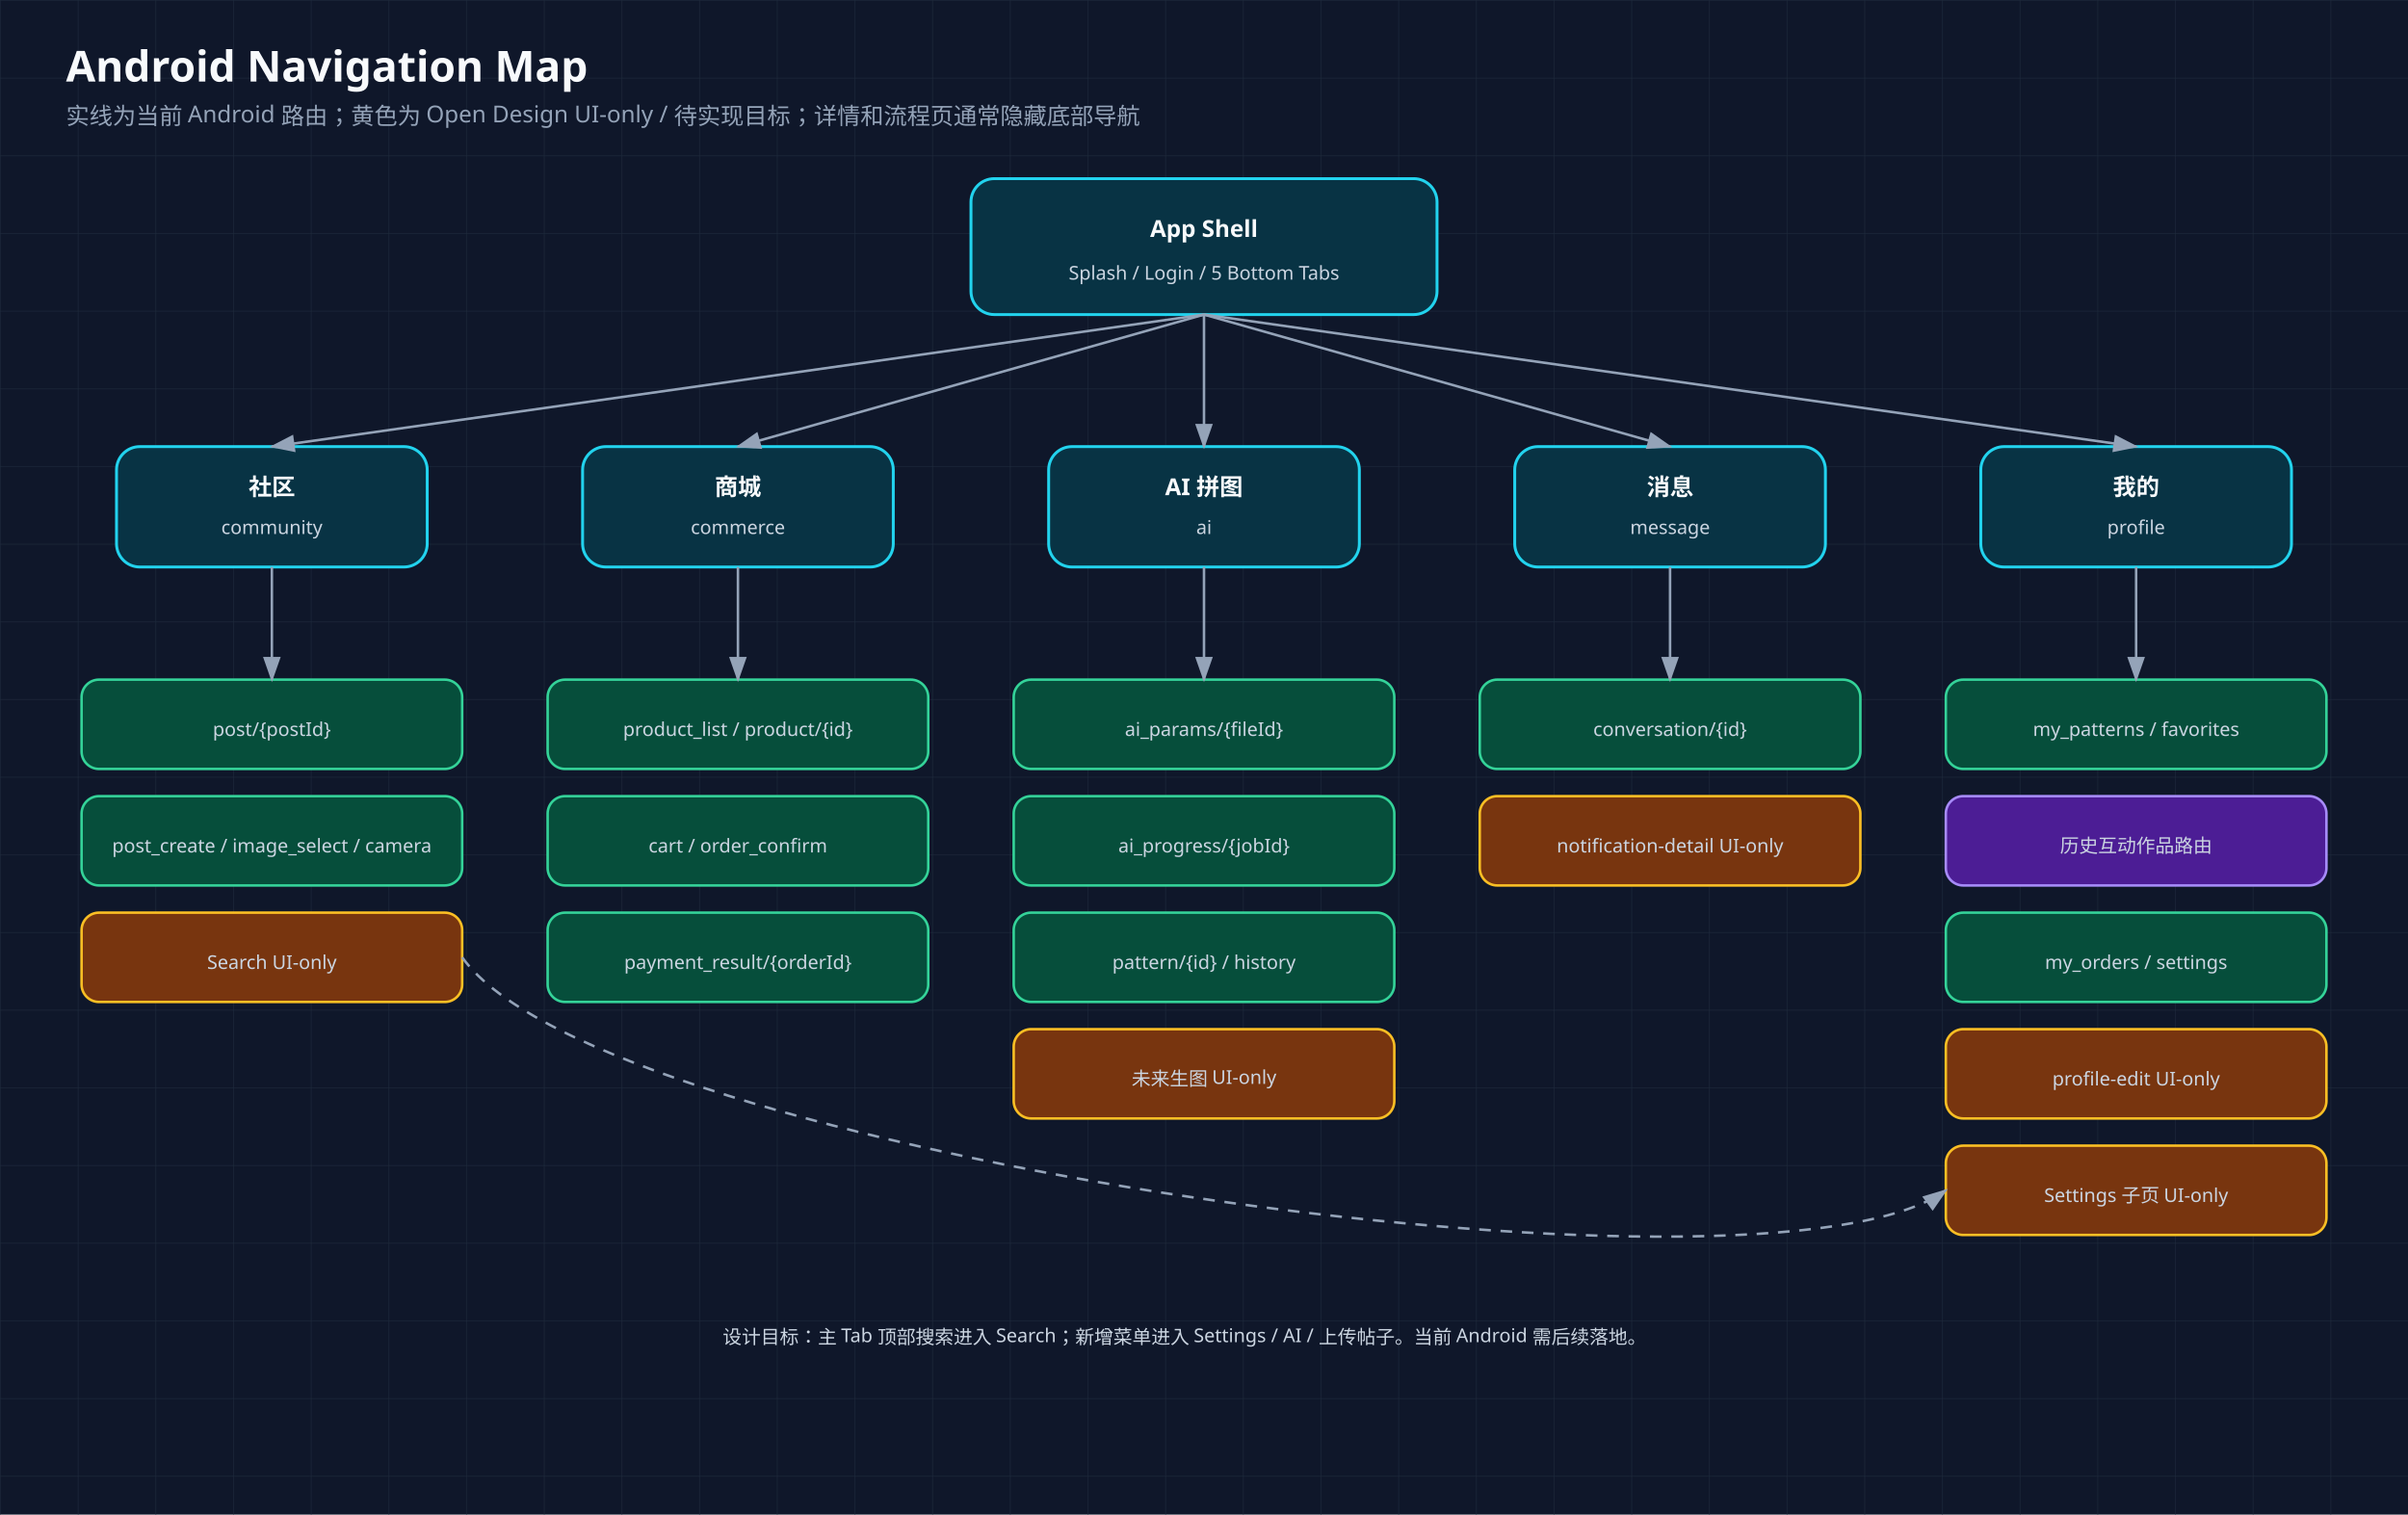
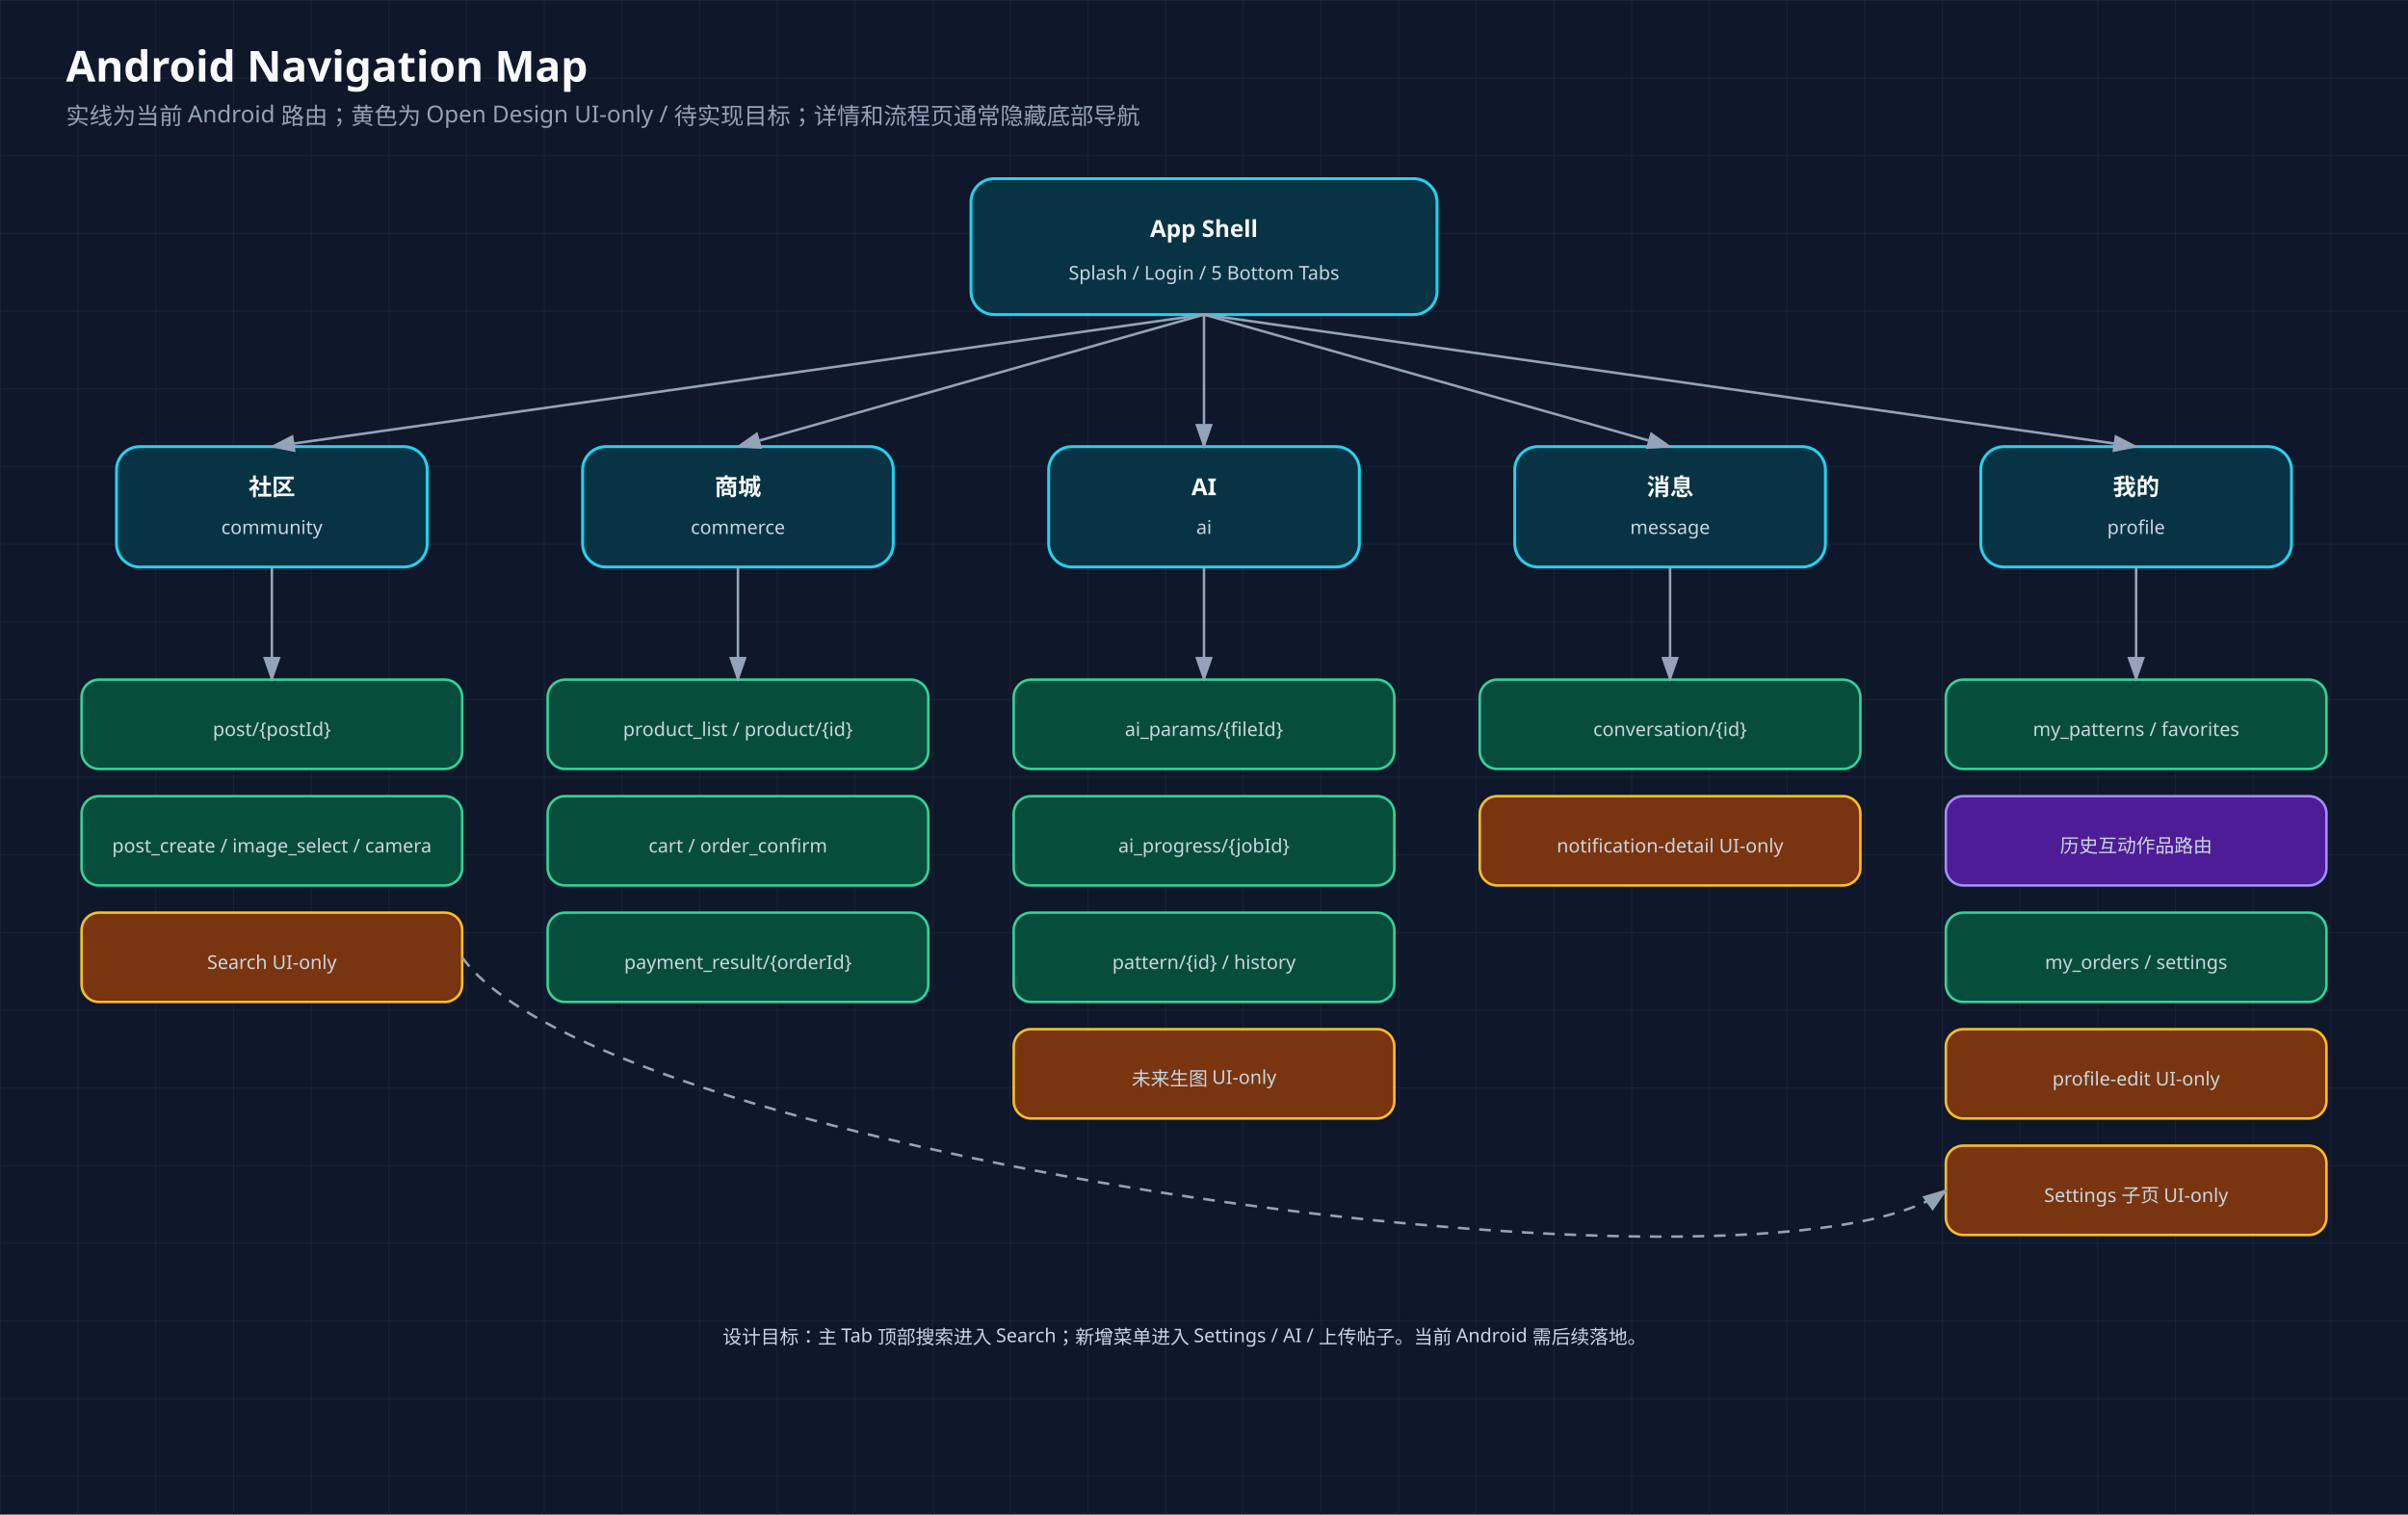
<svg xmlns="http://www.w3.org/2000/svg" viewBox="0 0 1240 780">
  <defs>
    <pattern id="grid" width="40" height="40" patternUnits="userSpaceOnUse">
      <path d="M40 0 L0 0 0 40" fill="none" stroke="#1e293b" stroke-width="0.6" />
    </pattern>
    <marker id="arrow" markerWidth="10" markerHeight="7" refX="9" refY="3.5" orient="auto">
      <polygon points="0 0,10 3.5,0 7" fill="#94a3b8" />
    </marker>
    <style>
      text{font-family:'JetBrains Mono','Noto Sans SC','Microsoft YaHei',sans-serif}
      .title{fill:#f8fafc;font-size:22px;font-weight:700}.note{fill:#94a3b8;font-size:12px}
      .tab{fill:#083344;stroke:#22d3ee;rx:12;stroke-width:1.5}.route{fill:#064e3b;stroke:#34d399;rx:9;stroke-width:1.3}.ui{fill:#78350f;stroke:#fbbf24;rx:9;stroke-width:1.3}.legacy{fill:#4c1d95;stroke:#a78bfa;rx:9;stroke-width:1.3}
      .label{fill:#f8fafc;font-size:12px;font-weight:700}.small{fill:#cbd5e1;font-size:9.8px}.line{stroke:#94a3b8;stroke-width:1.3;fill:none;marker-end:url(#arrow)}.dash{stroke-dasharray:6 5}
    </style>
  </defs>
  <rect width="1240" height="780" fill="#0f172a" />
  <rect width="1240" height="780" fill="url(#grid)" />
  <text x="34" y="42" class="title">Android Navigation Map</text>
  <text x="34" y="64" class="note">实线为当前 Android 路由；黄色为 Open Design UI-only / 待实现目标；详情和流程页通常隐藏底部导航</text>
  <rect x="500" y="92" width="240" height="70" class="tab" />
  <text x="620" y="122" text-anchor="middle" class="label">App Shell</text>
  <text x="620" y="144" text-anchor="middle" class="small">Splash / Login / 5 Bottom Tabs</text>
  <g id="tabs">
    <rect x="60" y="230" width="160" height="62" class="tab" />
    <text x="140" y="255" text-anchor="middle" class="label">社区</text>
    <text x="140" y="275" text-anchor="middle" class="small">community</text>
    <rect x="300" y="230" width="160" height="62" class="tab" />
    <text x="380" y="255" text-anchor="middle" class="label">商城</text>
    <text x="380" y="275" text-anchor="middle" class="small">commerce</text>
    <rect x="540" y="230" width="160" height="62" class="tab" />
-     <text x="620" y="255" text-anchor="middle" class="label">AI 拼图</text>
+     <text x="620" y="255" text-anchor="middle" class="label">AI</text>
    <text x="620" y="275" text-anchor="middle" class="small">ai</text>
    <rect x="780" y="230" width="160" height="62" class="tab" />
    <text x="860" y="255" text-anchor="middle" class="label">消息</text>
    <text x="860" y="275" text-anchor="middle" class="small">message</text>
    <rect x="1020" y="230" width="160" height="62" class="tab" />
    <text x="1100" y="255" text-anchor="middle" class="label">我的</text>
    <text x="1100" y="275" text-anchor="middle" class="small">profile</text>
  </g>
  <path d="M620 162 L140 230" class="line" />
  <path d="M620 162 L380 230" class="line" />
  <path d="M620 162 L620 230" class="line" />
  <path d="M620 162 L860 230" class="line" />
  <path d="M620 162 L1100 230" class="line" />
  <g>
    <rect x="42" y="350" width="196" height="46" class="route" />
    <text x="140" y="379" text-anchor="middle" class="small">post/{postId}</text>
    <rect x="42" y="410" width="196" height="46" class="route" />
    <text x="140" y="439" text-anchor="middle" class="small">post_create / image_select / camera</text>
    <rect x="42" y="470" width="196" height="46" class="ui" />
    <text x="140" y="499" text-anchor="middle" class="small">Search UI-only</text>
  </g>
  <g>
    <rect x="282" y="350" width="196" height="46" class="route" />
    <text x="380" y="379" text-anchor="middle" class="small">product_list / product/{id}</text>
    <rect x="282" y="410" width="196" height="46" class="route" />
    <text x="380" y="439" text-anchor="middle" class="small">cart / order_confirm</text>
    <rect x="282" y="470" width="196" height="46" class="route" />
    <text x="380" y="499" text-anchor="middle" class="small">payment_result/{orderId}</text>
  </g>
  <g>
    <rect x="522" y="350" width="196" height="46" class="route" />
    <text x="620" y="379" text-anchor="middle" class="small">ai_params/{fileId}</text>
    <rect x="522" y="410" width="196" height="46" class="route" />
    <text x="620" y="439" text-anchor="middle" class="small">ai_progress/{jobId}</text>
    <rect x="522" y="470" width="196" height="46" class="route" />
    <text x="620" y="499" text-anchor="middle" class="small">pattern/{id} / history</text>
    <rect x="522" y="530" width="196" height="46" class="ui" />
    <text x="620" y="559" text-anchor="middle" class="small">未来生图 UI-only</text>
  </g>
  <g>
    <rect x="762" y="350" width="196" height="46" class="route" />
    <text x="860" y="379" text-anchor="middle" class="small">conversation/{id}</text>
    <rect x="762" y="410" width="196" height="46" class="ui" />
    <text x="860" y="439" text-anchor="middle" class="small">notification-detail UI-only</text>
  </g>
  <g>
    <rect x="1002" y="350" width="196" height="46" class="route" />
    <text x="1100" y="379" text-anchor="middle" class="small">my_patterns / favorites</text>
    <rect x="1002" y="410" width="196" height="46" class="legacy" />
    <text x="1100" y="439" text-anchor="middle" class="small">历史互动作品路由</text>
    <rect x="1002" y="470" width="196" height="46" class="route" />
    <text x="1100" y="499" text-anchor="middle" class="small">my_orders / settings</text>
    <rect x="1002" y="530" width="196" height="46" class="ui" />
    <text x="1100" y="559" text-anchor="middle" class="small">profile-edit UI-only</text>
    <rect x="1002" y="590" width="196" height="46" class="ui" />
    <text x="1100" y="619" text-anchor="middle" class="small">Settings 子页 UI-only</text>
  </g>
  <path d="M140 292 L140 350" class="line" />
  <path d="M380 292 L380 350" class="line" />
  <path d="M620 292 L620 350" class="line" />
  <path d="M860 292 L860 350" class="line" />
  <path d="M1100 292 L1100 350" class="line" />
  <path d="M238 493 C310 595 910 680 1002 613" class="line dash" />
  <text x="610" y="692" class="small" text-anchor="middle">设计目标：主 Tab 顶部搜索进入 Search；新增菜单进入 Settings / AI / 上传帖子。当前 Android 需后续落地。</text>
</svg>
